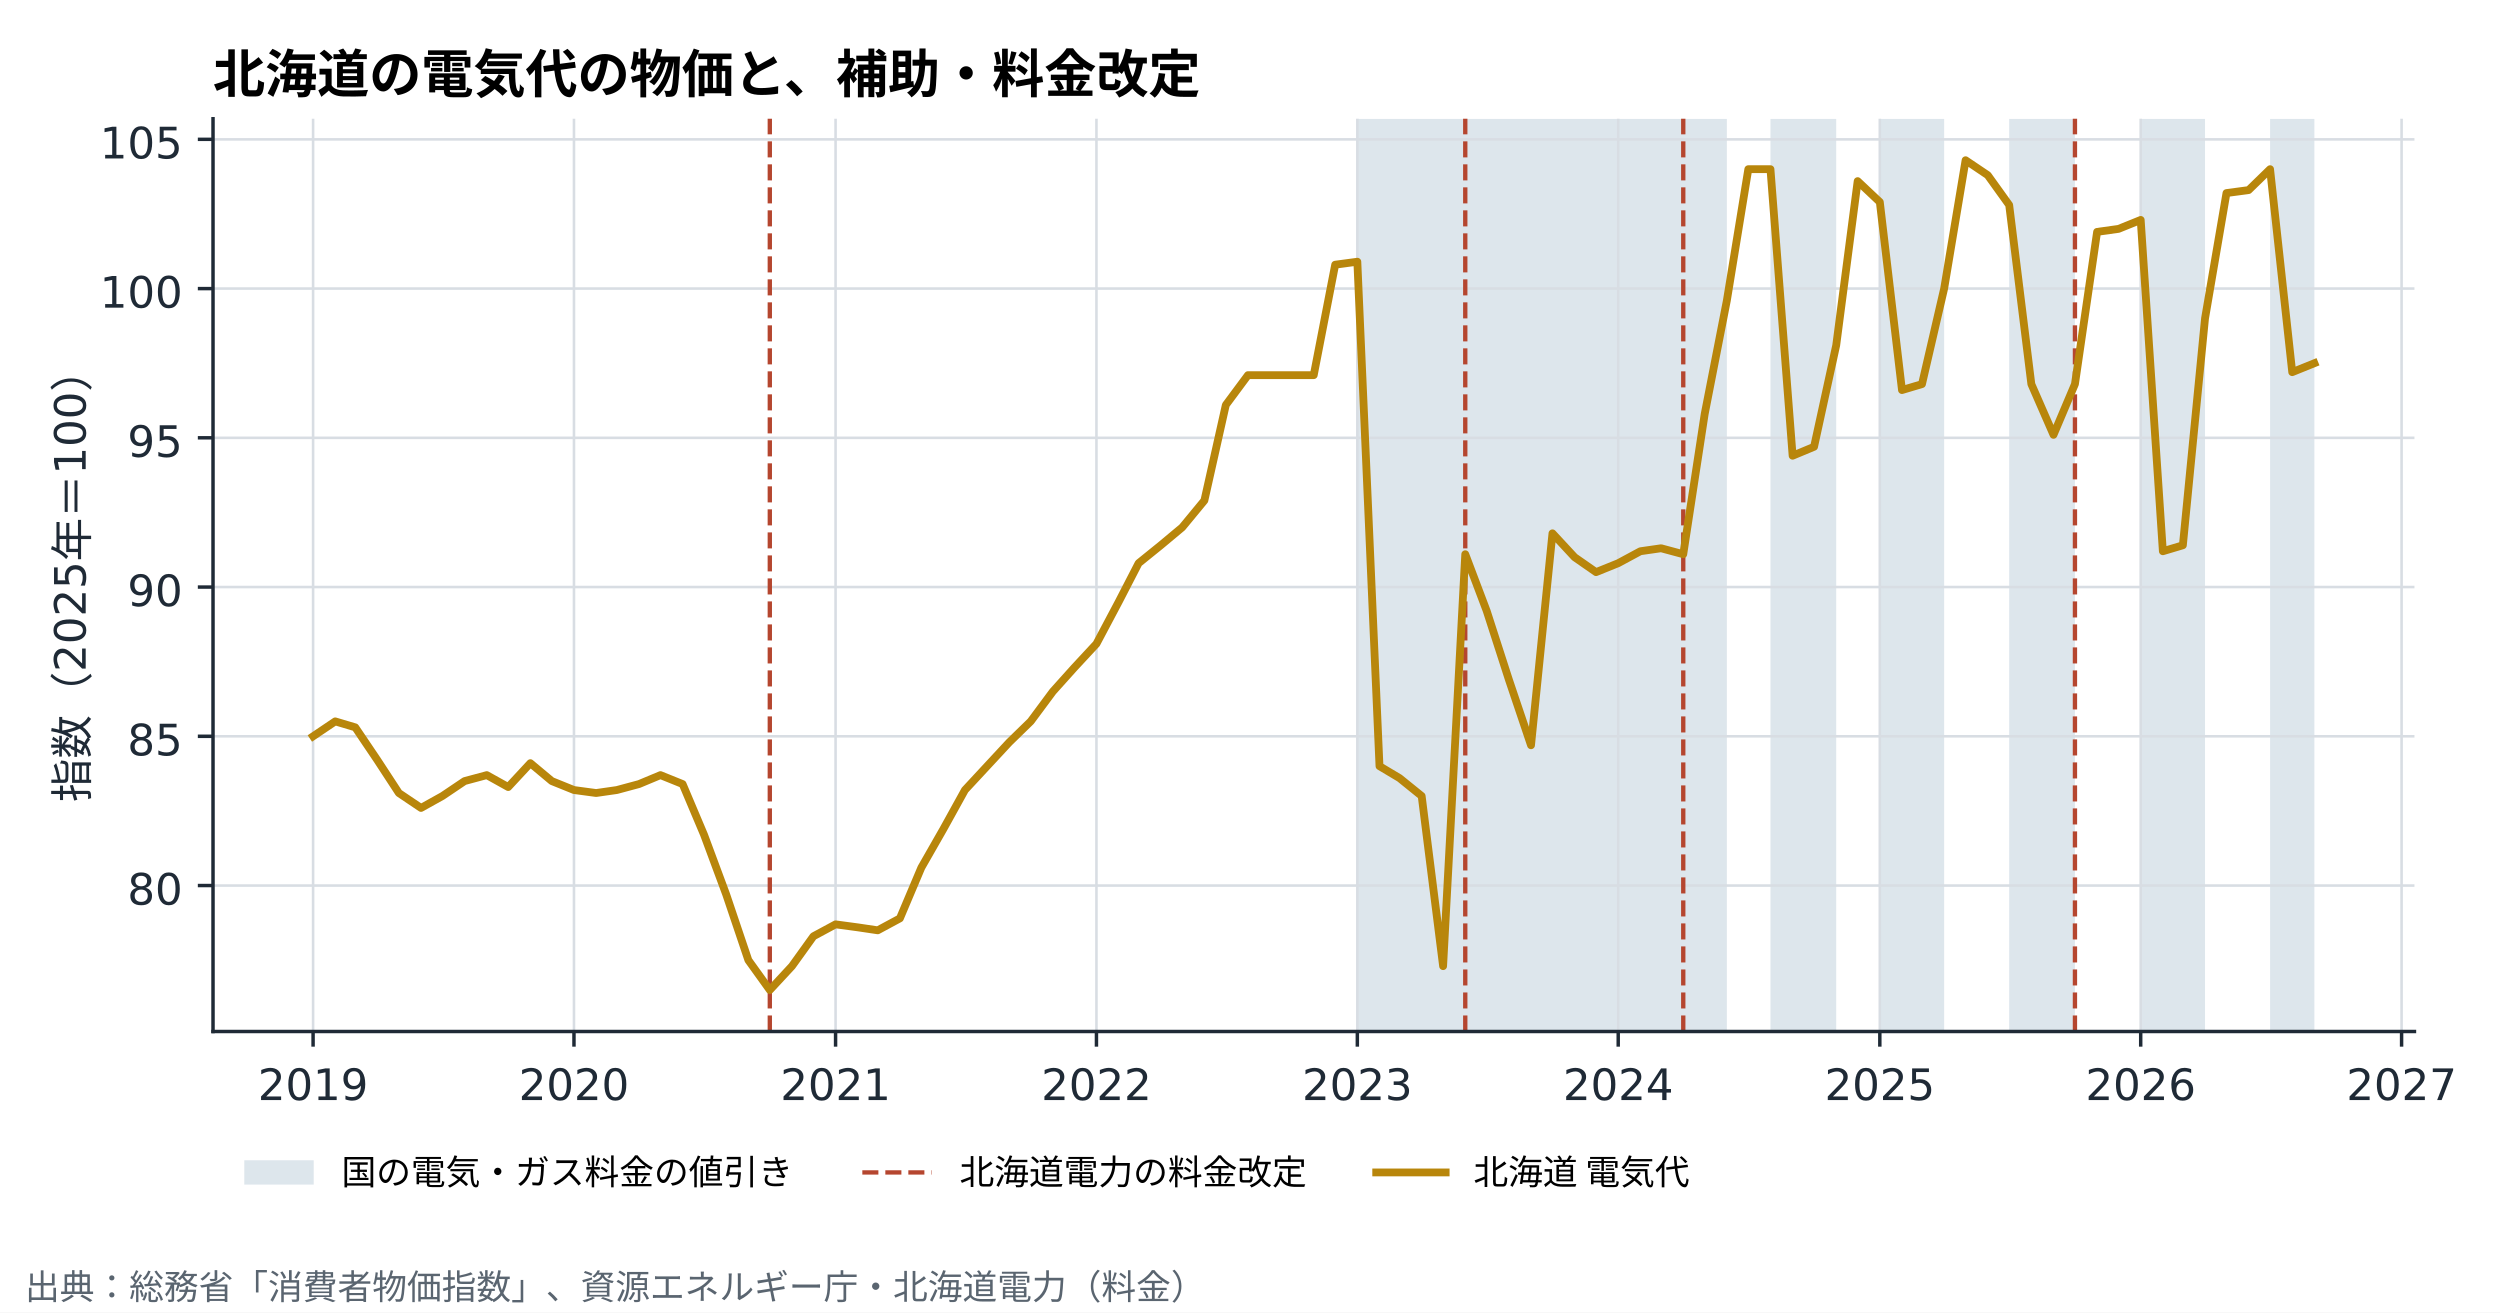
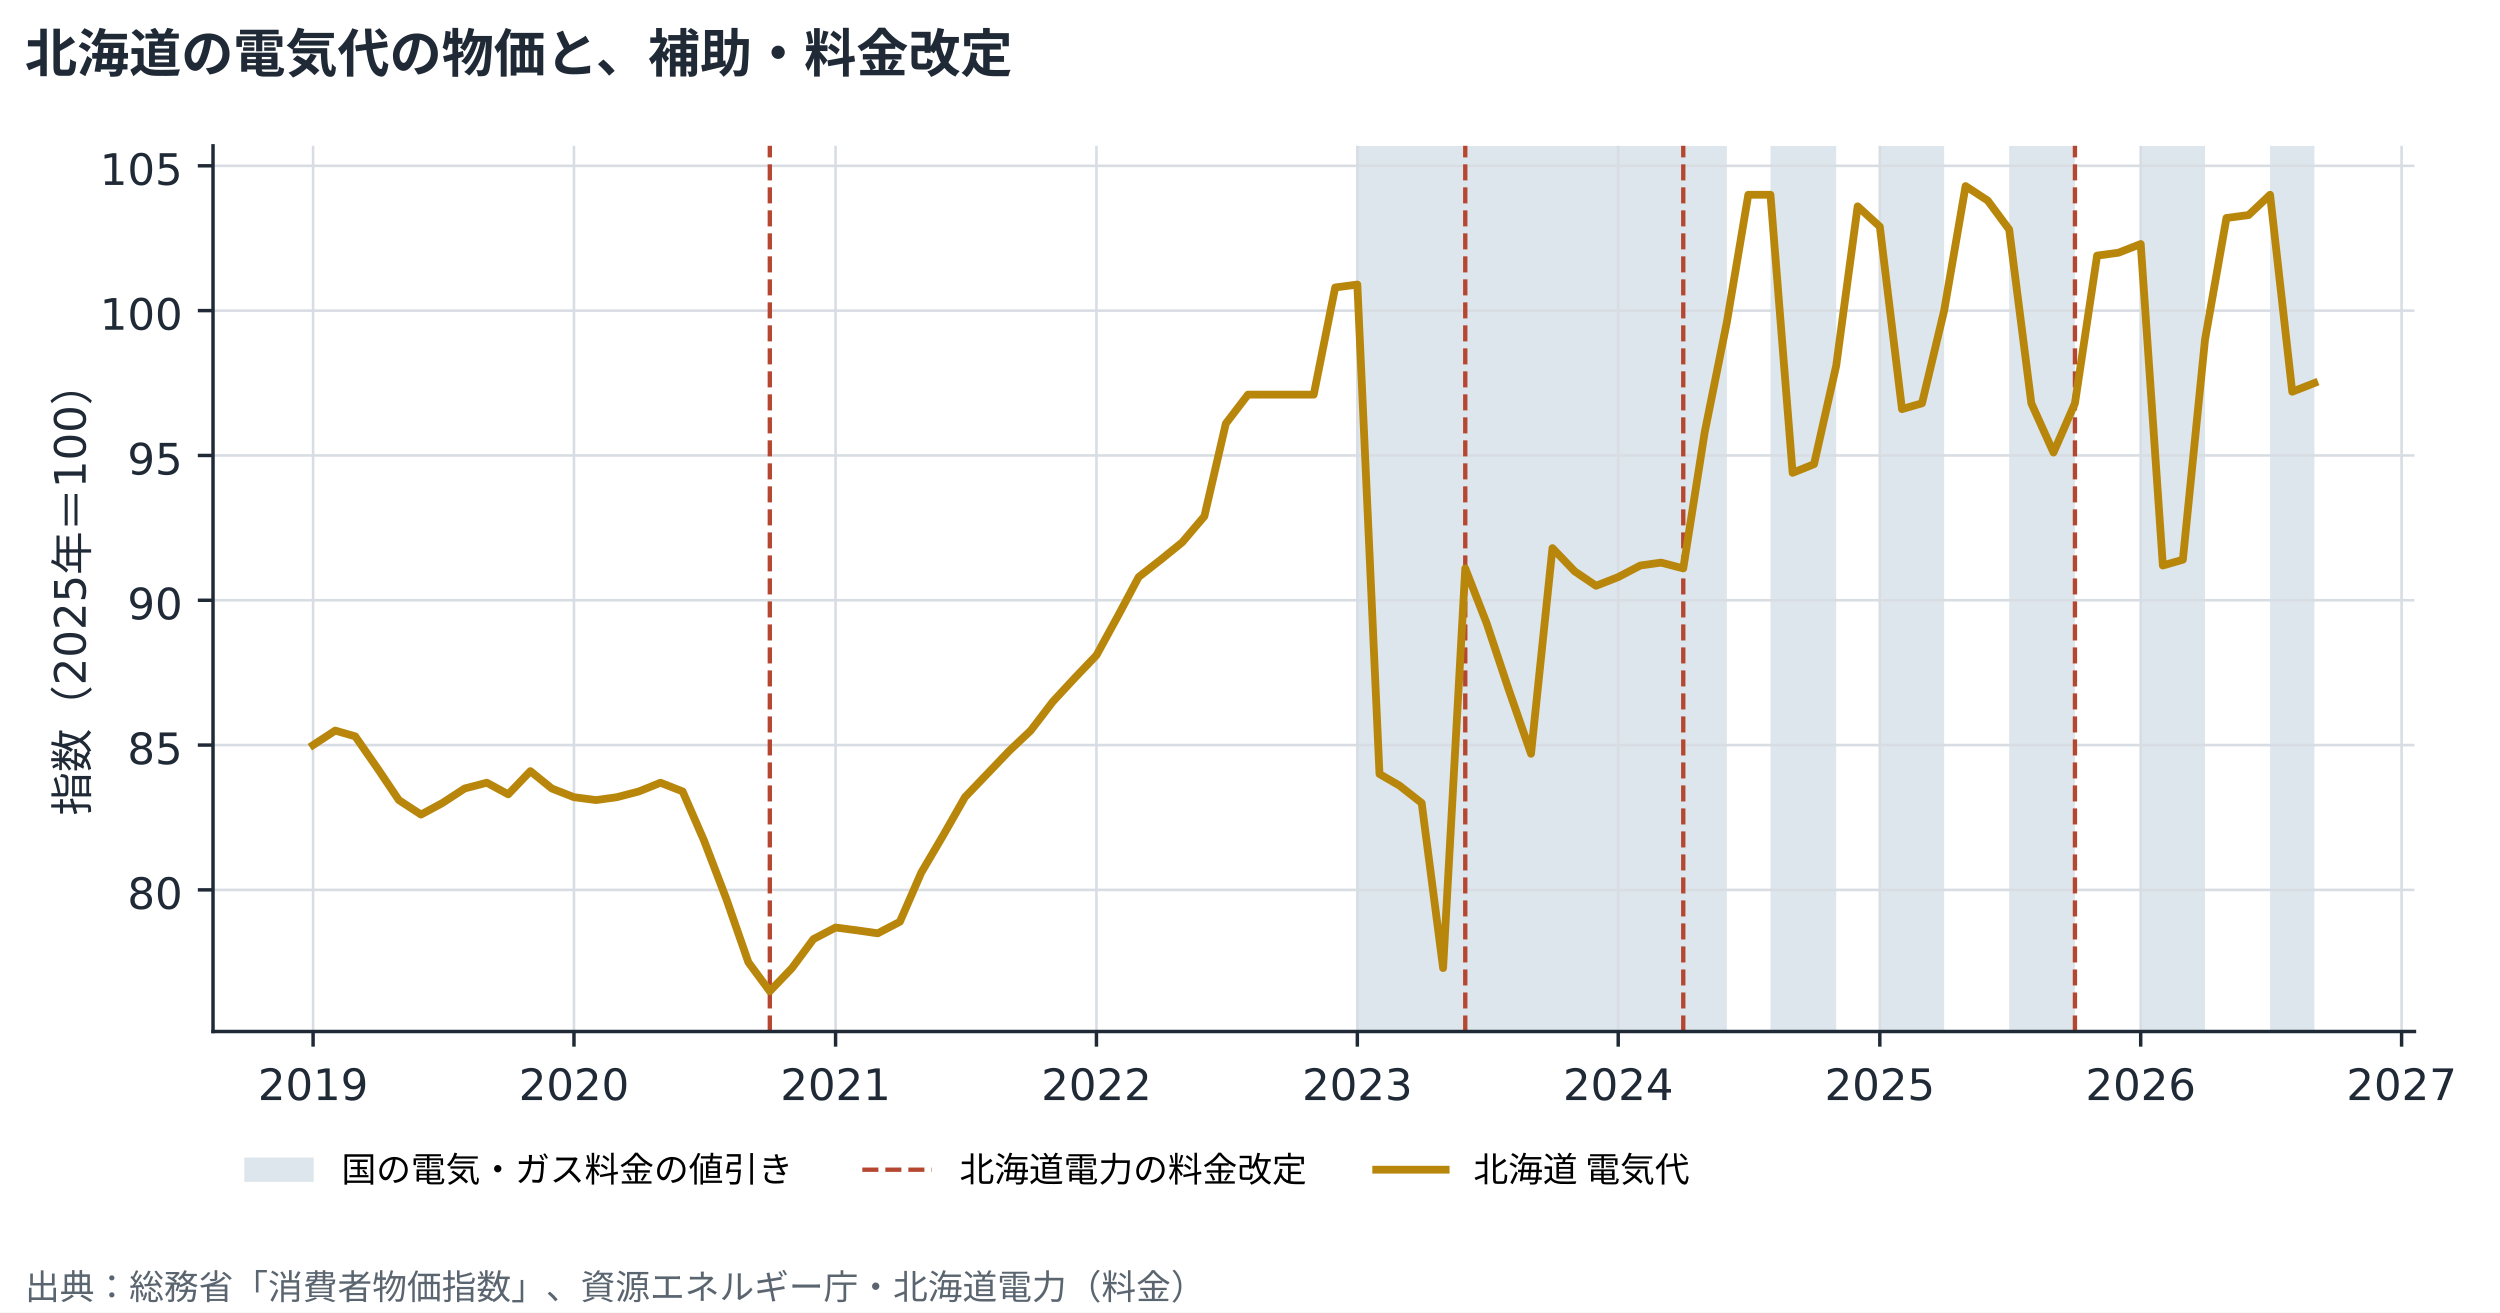
<svg xmlns="http://www.w3.org/2000/svg" xmlns:xlink="http://www.w3.org/1999/xlink" width="576pt" height="302.4pt" viewBox="0 0 576 302.4" version="1.1">
  <defs>
    <style type="text/css">*{stroke-linejoin: round; stroke-linecap: butt}</style>
  </defs>
  <g id="figure_1">
    <g id="patch_1">
      <path d="M 0 302.4  L 576 302.4  L 576 0  L 0 0  z " style="fill: #ffffff" />
    </g>
    <g id="axes_1">
      <g id="patch_2">
-         <path d="M 49.08 237.658  L 556.289 237.658  L 556.289 27.359  L 49.08 27.359  z " style="fill: #ffffff" />
+         <path d="M 49.08 237.658  L 556.289 237.658  L 556.289 33.6  L 49.08 33.6  z " style="fill: #ffffff" />
      </g>
      <g id="patch_3">
-         <path d="M 312.73 237.658  L 397.868 237.658  L 397.868 27.359  L 312.73 27.359  z " clip-path="url(#p198d69cafd)" style="fill: #9fb7c9; opacity: 0.35" />
+         <path d="M 312.73 237.658  L 397.868 237.658  L 397.868 33.6  L 312.73 33.6  z " clip-path="url(#pd9a696c17f)" style="fill: #9fb7c9; opacity: 0.35" />
      </g>
      <g id="patch_4">
-         <path d="M 407.914 237.658  L 423.064 237.658  L 423.064 27.359  L 407.914 27.359  z " clip-path="url(#p198d69cafd)" style="fill: #9fb7c9; opacity: 0.35" />
+         <path d="M 407.914 237.658  L 423.064 237.658  L 423.064 33.6  L 407.914 33.6  z " clip-path="url(#pd9a696c17f)" style="fill: #9fb7c9; opacity: 0.35" />
      </g>
      <g id="patch_5">
-         <path d="M 433.11 237.658  L 447.931 237.658  L 447.931 27.359  L 433.11 27.359  z " clip-path="url(#p198d69cafd)" style="fill: #9fb7c9; opacity: 0.35" />
+         <path d="M 433.11 237.658  L 447.931 237.658  L 447.931 33.6  L 433.11 33.6  z " clip-path="url(#pd9a696c17f)" style="fill: #9fb7c9; opacity: 0.35" />
      </g>
      <g id="patch_6">
-         <path d="M 462.916 237.658  L 478.067 237.658  L 478.067 27.359  L 462.916 27.359  z " clip-path="url(#p198d69cafd)" style="fill: #9fb7c9; opacity: 0.35" />
+         <path d="M 462.916 237.658  L 478.067 237.658  L 478.067 33.6  L 462.916 33.6  z " clip-path="url(#pd9a696c17f)" style="fill: #9fb7c9; opacity: 0.35" />
      </g>
      <g id="patch_7">
-         <path d="M 493.217 237.658  L 508.038 237.658  L 508.038 27.359  L 493.217 27.359  z " clip-path="url(#p198d69cafd)" style="fill: #9fb7c9; opacity: 0.35" />
+         <path d="M 493.217 237.658  L 508.038 237.658  L 508.038 33.6  L 493.217 33.6  z " clip-path="url(#pd9a696c17f)" style="fill: #9fb7c9; opacity: 0.35" />
      </g>
      <g id="patch_8">
-         <path d="M 523.024 237.658  L 533.234 237.658  L 533.234 27.359  L 523.024 27.359  z " clip-path="url(#p198d69cafd)" style="fill: #9fb7c9; opacity: 0.35" />
+         <path d="M 523.024 237.658  L 533.234 237.658  L 533.234 33.6  L 523.024 33.6  z " clip-path="url(#pd9a696c17f)" style="fill: #9fb7c9; opacity: 0.35" />
      </g>
      <g id="matplotlib.axis_1">
        <g id="xtick_1">
          <g id="line2d_1">
-             <path d="M 72.135 237.658  L 72.135 27.359  " clip-path="url(#p198d69cafd)" style="fill: none; stroke: #d8dde3; stroke-width: 0.6; stroke-linecap: square" />
+             <path d="M 72.135 237.658  L 72.135 33.6  " clip-path="url(#pd9a696c17f)" style="fill: none; stroke: #d8dde3; stroke-width: 0.6; stroke-linecap: square" />
          </g>
          <g id="line2d_2">
            <defs>
-               <path id="mcca0bbbb16" d="M 0 0  L 0 3.5  " style="stroke: #1f2a36; stroke-width: 0.8" />
+               <path id="m4b30922f1a" d="M 0 0  L 0 3.5  " style="stroke: #1f2a36; stroke-width: 0.8" />
            </defs>
            <g>
-               <use xlink:href="#mcca0bbbb16" x="72.135" y="237.658" style="fill: #1f2a36; stroke: #1f2a36; stroke-width: 0.8" />
+               <use xlink:href="#m4b30922f1a" x="72.135" y="237.658" style="fill: #1f2a36; stroke: #1f2a36; stroke-width: 0.8" />
            </g>
          </g>
          <g id="text_1">
            <text style="font-size: 10px; font-family: 'Yu Gothic', 'DejaVu Sans', 'Bitstream Vera Sans', 'Computer Modern Sans Serif', 'Lucida Grande', 'Verdana', 'Geneva', 'Lucid', 'Arial', 'Helvetica', 'Avant Garde', sans-serif; text-anchor: middle; fill: #1f2a36" x="72.135" y="253.457" transform="rotate(-0 72.13495 253.4571)">2019</text>
          </g>
        </g>
        <g id="xtick_2">
          <g id="line2d_3">
-             <path d="M 132.242 237.658  L 132.242 27.359  " clip-path="url(#p198d69cafd)" style="fill: none; stroke: #d8dde3; stroke-width: 0.6; stroke-linecap: square" />
+             <path d="M 132.242 237.658  L 132.242 33.6  " clip-path="url(#pd9a696c17f)" style="fill: none; stroke: #d8dde3; stroke-width: 0.6; stroke-linecap: square" />
          </g>
          <g id="line2d_4">
            <g>
-               <use xlink:href="#mcca0bbbb16" x="132.242" y="237.658" style="fill: #1f2a36; stroke: #1f2a36; stroke-width: 0.8" />
+               <use xlink:href="#m4b30922f1a" x="132.242" y="237.658" style="fill: #1f2a36; stroke: #1f2a36; stroke-width: 0.8" />
            </g>
          </g>
          <g id="text_2">
            <text style="font-size: 10px; font-family: 'Yu Gothic', 'DejaVu Sans', 'Bitstream Vera Sans', 'Computer Modern Sans Serif', 'Lucida Grande', 'Verdana', 'Geneva', 'Lucid', 'Arial', 'Helvetica', 'Avant Garde', sans-serif; text-anchor: middle; fill: #1f2a36" x="132.242" y="253.457" transform="rotate(-0 132.2425 253.4571)">2020</text>
          </g>
        </g>
        <g id="xtick_3">
          <g id="line2d_5">
-             <path d="M 192.515 237.658  L 192.515 27.359  " clip-path="url(#p198d69cafd)" style="fill: none; stroke: #d8dde3; stroke-width: 0.6; stroke-linecap: square" />
+             <path d="M 192.515 237.658  L 192.515 33.6  " clip-path="url(#pd9a696c17f)" style="fill: none; stroke: #d8dde3; stroke-width: 0.6; stroke-linecap: square" />
          </g>
          <g id="line2d_6">
            <g>
-               <use xlink:href="#mcca0bbbb16" x="192.515" y="237.658" style="fill: #1f2a36; stroke: #1f2a36; stroke-width: 0.8" />
+               <use xlink:href="#m4b30922f1a" x="192.515" y="237.658" style="fill: #1f2a36; stroke: #1f2a36; stroke-width: 0.8" />
            </g>
          </g>
          <g id="text_3">
            <text style="font-size: 10px; font-family: 'Yu Gothic', 'DejaVu Sans', 'Bitstream Vera Sans', 'Computer Modern Sans Serif', 'Lucida Grande', 'Verdana', 'Geneva', 'Lucid', 'Arial', 'Helvetica', 'Avant Garde', sans-serif; text-anchor: middle; fill: #1f2a36" x="192.515" y="253.457" transform="rotate(-0 192.5147 253.4571)">2021</text>
          </g>
        </g>
        <g id="xtick_4">
          <g id="line2d_7">
-             <path d="M 252.622 237.658  L 252.622 27.359  " clip-path="url(#p198d69cafd)" style="fill: none; stroke: #d8dde3; stroke-width: 0.6; stroke-linecap: square" />
+             <path d="M 252.622 237.658  L 252.622 33.6  " clip-path="url(#pd9a696c17f)" style="fill: none; stroke: #d8dde3; stroke-width: 0.6; stroke-linecap: square" />
          </g>
          <g id="line2d_8">
            <g>
-               <use xlink:href="#mcca0bbbb16" x="252.622" y="237.658" style="fill: #1f2a36; stroke: #1f2a36; stroke-width: 0.8" />
+               <use xlink:href="#m4b30922f1a" x="252.622" y="237.658" style="fill: #1f2a36; stroke: #1f2a36; stroke-width: 0.8" />
            </g>
          </g>
          <g id="text_4">
            <text style="font-size: 10px; font-family: 'Yu Gothic', 'DejaVu Sans', 'Bitstream Vera Sans', 'Computer Modern Sans Serif', 'Lucida Grande', 'Verdana', 'Geneva', 'Lucid', 'Arial', 'Helvetica', 'Avant Garde', sans-serif; text-anchor: middle; fill: #1f2a36" x="252.622" y="253.457" transform="rotate(-0 252.6222 253.4571)">2022</text>
          </g>
        </g>
        <g id="xtick_5">
          <g id="line2d_9">
-             <path d="M 312.73 237.658  L 312.73 27.359  " clip-path="url(#p198d69cafd)" style="fill: none; stroke: #d8dde3; stroke-width: 0.6; stroke-linecap: square" />
+             <path d="M 312.73 237.658  L 312.73 33.6  " clip-path="url(#pd9a696c17f)" style="fill: none; stroke: #d8dde3; stroke-width: 0.6; stroke-linecap: square" />
          </g>
          <g id="line2d_10">
            <g>
-               <use xlink:href="#mcca0bbbb16" x="312.73" y="237.658" style="fill: #1f2a36; stroke: #1f2a36; stroke-width: 0.8" />
+               <use xlink:href="#m4b30922f1a" x="312.73" y="237.658" style="fill: #1f2a36; stroke: #1f2a36; stroke-width: 0.8" />
            </g>
          </g>
          <g id="text_5">
            <text style="font-size: 10px; font-family: 'Yu Gothic', 'DejaVu Sans', 'Bitstream Vera Sans', 'Computer Modern Sans Serif', 'Lucida Grande', 'Verdana', 'Geneva', 'Lucid', 'Arial', 'Helvetica', 'Avant Garde', sans-serif; text-anchor: middle; fill: #1f2a36" x="312.73" y="253.457" transform="rotate(-0 312.7298 253.4571)">2023</text>
          </g>
        </g>
        <g id="xtick_6">
          <g id="line2d_11">
-             <path d="M 372.837 237.658  L 372.837 27.359  " clip-path="url(#p198d69cafd)" style="fill: none; stroke: #d8dde3; stroke-width: 0.6; stroke-linecap: square" />
+             <path d="M 372.837 237.658  L 372.837 33.6  " clip-path="url(#pd9a696c17f)" style="fill: none; stroke: #d8dde3; stroke-width: 0.6; stroke-linecap: square" />
          </g>
          <g id="line2d_12">
            <g>
-               <use xlink:href="#mcca0bbbb16" x="372.837" y="237.658" style="fill: #1f2a36; stroke: #1f2a36; stroke-width: 0.8" />
+               <use xlink:href="#m4b30922f1a" x="372.837" y="237.658" style="fill: #1f2a36; stroke: #1f2a36; stroke-width: 0.8" />
            </g>
          </g>
          <g id="text_6">
            <text style="font-size: 10px; font-family: 'Yu Gothic', 'DejaVu Sans', 'Bitstream Vera Sans', 'Computer Modern Sans Serif', 'Lucida Grande', 'Verdana', 'Geneva', 'Lucid', 'Arial', 'Helvetica', 'Avant Garde', sans-serif; text-anchor: middle; fill: #1f2a36" x="372.837" y="253.457" transform="rotate(-0 372.8373 253.4571)">2024</text>
          </g>
        </g>
        <g id="xtick_7">
          <g id="line2d_13">
-             <path d="M 433.11 237.658  L 433.11 27.359  " clip-path="url(#p198d69cafd)" style="fill: none; stroke: #d8dde3; stroke-width: 0.6; stroke-linecap: square" />
+             <path d="M 433.11 237.658  L 433.11 33.6  " clip-path="url(#pd9a696c17f)" style="fill: none; stroke: #d8dde3; stroke-width: 0.6; stroke-linecap: square" />
          </g>
          <g id="line2d_14">
            <g>
-               <use xlink:href="#mcca0bbbb16" x="433.11" y="237.658" style="fill: #1f2a36; stroke: #1f2a36; stroke-width: 0.8" />
+               <use xlink:href="#m4b30922f1a" x="433.11" y="237.658" style="fill: #1f2a36; stroke: #1f2a36; stroke-width: 0.8" />
            </g>
          </g>
          <g id="text_7">
            <text style="font-size: 10px; font-family: 'Yu Gothic', 'DejaVu Sans', 'Bitstream Vera Sans', 'Computer Modern Sans Serif', 'Lucida Grande', 'Verdana', 'Geneva', 'Lucid', 'Arial', 'Helvetica', 'Avant Garde', sans-serif; text-anchor: middle; fill: #1f2a36" x="433.11" y="253.457" transform="rotate(-0 433.1095 253.4571)">2025</text>
          </g>
        </g>
        <g id="xtick_8">
          <g id="line2d_15">
-             <path d="M 493.217 237.658  L 493.217 27.359  " clip-path="url(#p198d69cafd)" style="fill: none; stroke: #d8dde3; stroke-width: 0.6; stroke-linecap: square" />
+             <path d="M 493.217 237.658  L 493.217 33.6  " clip-path="url(#pd9a696c17f)" style="fill: none; stroke: #d8dde3; stroke-width: 0.6; stroke-linecap: square" />
          </g>
          <g id="line2d_16">
            <g>
-               <use xlink:href="#mcca0bbbb16" x="493.217" y="237.658" style="fill: #1f2a36; stroke: #1f2a36; stroke-width: 0.8" />
+               <use xlink:href="#m4b30922f1a" x="493.217" y="237.658" style="fill: #1f2a36; stroke: #1f2a36; stroke-width: 0.8" />
            </g>
          </g>
          <g id="text_8">
            <text style="font-size: 10px; font-family: 'Yu Gothic', 'DejaVu Sans', 'Bitstream Vera Sans', 'Computer Modern Sans Serif', 'Lucida Grande', 'Verdana', 'Geneva', 'Lucid', 'Arial', 'Helvetica', 'Avant Garde', sans-serif; text-anchor: middle; fill: #1f2a36" x="493.217" y="253.457" transform="rotate(-0 493.2171 253.4571)">2026</text>
          </g>
        </g>
        <g id="xtick_9">
          <g id="line2d_17">
-             <path d="M 553.325 237.658  L 553.325 27.359  " clip-path="url(#p198d69cafd)" style="fill: none; stroke: #d8dde3; stroke-width: 0.6; stroke-linecap: square" />
+             <path d="M 553.325 237.658  L 553.325 33.6  " clip-path="url(#pd9a696c17f)" style="fill: none; stroke: #d8dde3; stroke-width: 0.6; stroke-linecap: square" />
          </g>
          <g id="line2d_18">
            <g>
-               <use xlink:href="#mcca0bbbb16" x="553.325" y="237.658" style="fill: #1f2a36; stroke: #1f2a36; stroke-width: 0.8" />
+               <use xlink:href="#m4b30922f1a" x="553.325" y="237.658" style="fill: #1f2a36; stroke: #1f2a36; stroke-width: 0.8" />
            </g>
          </g>
          <g id="text_9">
            <text style="font-size: 10px; font-family: 'Yu Gothic', 'DejaVu Sans', 'Bitstream Vera Sans', 'Computer Modern Sans Serif', 'Lucida Grande', 'Verdana', 'Geneva', 'Lucid', 'Arial', 'Helvetica', 'Avant Garde', sans-serif; text-anchor: middle; fill: #1f2a36" x="553.325" y="253.457" transform="rotate(-0 553.3246 253.4571)">2027</text>
          </g>
        </g>
      </g>
      <g id="matplotlib.axis_2">
        <g id="ytick_1">
          <g id="line2d_19">
-             <path d="M 49.08 204.03  L 556.289 204.03  " clip-path="url(#p198d69cafd)" style="fill: none; stroke: #d8dde3; stroke-width: 0.6; stroke-linecap: square" />
+             <path d="M 49.08 205.028  L 556.289 205.028  " clip-path="url(#pd9a696c17f)" style="fill: none; stroke: #d8dde3; stroke-width: 0.6; stroke-linecap: square" />
          </g>
          <g id="line2d_20">
            <defs>
-               <path id="m9988567d64" d="M 0 0  L -3.5 0  " style="stroke: #1f2a36; stroke-width: 0.8" />
+               <path id="mb2dd9ada10" d="M 0 0  L -3.5 0  " style="stroke: #1f2a36; stroke-width: 0.8" />
            </defs>
            <g>
-               <use xlink:href="#m9988567d64" x="49.08" y="204.03" style="fill: #1f2a36; stroke: #1f2a36; stroke-width: 0.8" />
+               <use xlink:href="#mb2dd9ada10" x="49.08" y="205.028" style="fill: #1f2a36; stroke: #1f2a36; stroke-width: 0.8" />
            </g>
          </g>
          <g id="text_10">
-             <text style="font-size: 10px; font-family: 'Yu Gothic', 'DejaVu Sans', 'Bitstream Vera Sans', 'Computer Modern Sans Serif', 'Lucida Grande', 'Verdana', 'Geneva', 'Lucid', 'Arial', 'Helvetica', 'Avant Garde', sans-serif; text-anchor: end; fill: #1f2a36" x="42.08" y="208.429" transform="rotate(-0 42.08 208.429)">80</text>
+             <text style="font-size: 10px; font-family: 'Yu Gothic', 'DejaVu Sans', 'Bitstream Vera Sans', 'Computer Modern Sans Serif', 'Lucida Grande', 'Verdana', 'Geneva', 'Lucid', 'Arial', 'Helvetica', 'Avant Garde', sans-serif; text-anchor: end; fill: #1f2a36" x="42.08" y="209.427" transform="rotate(-0 42.08 209.427)">80</text>
          </g>
        </g>
        <g id="ytick_2">
          <g id="line2d_21">
-             <path d="M 49.08 169.644  L 556.289 169.644  " clip-path="url(#p198d69cafd)" style="fill: none; stroke: #d8dde3; stroke-width: 0.6; stroke-linecap: square" />
+             <path d="M 49.08 171.663  L 556.289 171.663  " clip-path="url(#pd9a696c17f)" style="fill: none; stroke: #d8dde3; stroke-width: 0.6; stroke-linecap: square" />
          </g>
          <g id="line2d_22">
            <g>
-               <use xlink:href="#m9988567d64" x="49.08" y="169.644" style="fill: #1f2a36; stroke: #1f2a36; stroke-width: 0.8" />
+               <use xlink:href="#mb2dd9ada10" x="49.08" y="171.663" style="fill: #1f2a36; stroke: #1f2a36; stroke-width: 0.8" />
            </g>
          </g>
          <g id="text_11">
-             <text style="font-size: 10px; font-family: 'Yu Gothic', 'DejaVu Sans', 'Bitstream Vera Sans', 'Computer Modern Sans Serif', 'Lucida Grande', 'Verdana', 'Geneva', 'Lucid', 'Arial', 'Helvetica', 'Avant Garde', sans-serif; text-anchor: end; fill: #1f2a36" x="42.08" y="174.044" transform="rotate(-0 42.08 174.0438)">85</text>
+             <text style="font-size: 10px; font-family: 'Yu Gothic', 'DejaVu Sans', 'Bitstream Vera Sans', 'Computer Modern Sans Serif', 'Lucida Grande', 'Verdana', 'Geneva', 'Lucid', 'Arial', 'Helvetica', 'Avant Garde', sans-serif; text-anchor: end; fill: #1f2a36" x="42.08" y="176.062" transform="rotate(-0 42.08 176.0624)">85</text>
          </g>
        </g>
        <g id="ytick_3">
          <g id="line2d_23">
-             <path d="M 49.08 135.259  L 556.289 135.259  " clip-path="url(#p198d69cafd)" style="fill: none; stroke: #d8dde3; stroke-width: 0.6; stroke-linecap: square" />
+             <path d="M 49.08 138.298  L 556.289 138.298  " clip-path="url(#pd9a696c17f)" style="fill: none; stroke: #d8dde3; stroke-width: 0.6; stroke-linecap: square" />
          </g>
          <g id="line2d_24">
            <g>
-               <use xlink:href="#m9988567d64" x="49.08" y="135.259" style="fill: #1f2a36; stroke: #1f2a36; stroke-width: 0.8" />
+               <use xlink:href="#mb2dd9ada10" x="49.08" y="138.298" style="fill: #1f2a36; stroke: #1f2a36; stroke-width: 0.8" />
            </g>
          </g>
          <g id="text_12">
-             <text style="font-size: 10px; font-family: 'Yu Gothic', 'DejaVu Sans', 'Bitstream Vera Sans', 'Computer Modern Sans Serif', 'Lucida Grande', 'Verdana', 'Geneva', 'Lucid', 'Arial', 'Helvetica', 'Avant Garde', sans-serif; text-anchor: end; fill: #1f2a36" x="42.08" y="139.659" transform="rotate(-0 42.08 139.6587)">90</text>
+             <text style="font-size: 10px; font-family: 'Yu Gothic', 'DejaVu Sans', 'Bitstream Vera Sans', 'Computer Modern Sans Serif', 'Lucida Grande', 'Verdana', 'Geneva', 'Lucid', 'Arial', 'Helvetica', 'Avant Garde', sans-serif; text-anchor: end; fill: #1f2a36" x="42.08" y="142.698" transform="rotate(-0 42.08 142.6977)">90</text>
          </g>
        </g>
        <g id="ytick_4">
          <g id="line2d_25">
-             <path d="M 49.08 100.874  L 556.289 100.874  " clip-path="url(#p198d69cafd)" style="fill: none; stroke: #d8dde3; stroke-width: 0.6; stroke-linecap: square" />
+             <path d="M 49.08 104.934  L 556.289 104.934  " clip-path="url(#pd9a696c17f)" style="fill: none; stroke: #d8dde3; stroke-width: 0.6; stroke-linecap: square" />
          </g>
          <g id="line2d_26">
            <g>
-               <use xlink:href="#m9988567d64" x="49.08" y="100.874" style="fill: #1f2a36; stroke: #1f2a36; stroke-width: 0.8" />
+               <use xlink:href="#mb2dd9ada10" x="49.08" y="104.934" style="fill: #1f2a36; stroke: #1f2a36; stroke-width: 0.8" />
            </g>
          </g>
          <g id="text_13">
-             <text style="font-size: 10px; font-family: 'Yu Gothic', 'DejaVu Sans', 'Bitstream Vera Sans', 'Computer Modern Sans Serif', 'Lucida Grande', 'Verdana', 'Geneva', 'Lucid', 'Arial', 'Helvetica', 'Avant Garde', sans-serif; text-anchor: end; fill: #1f2a36" x="42.08" y="105.273" transform="rotate(-0 42.08 105.2735)">95</text>
+             <text style="font-size: 10px; font-family: 'Yu Gothic', 'DejaVu Sans', 'Bitstream Vera Sans', 'Computer Modern Sans Serif', 'Lucida Grande', 'Verdana', 'Geneva', 'Lucid', 'Arial', 'Helvetica', 'Avant Garde', sans-serif; text-anchor: end; fill: #1f2a36" x="42.08" y="109.333" transform="rotate(-0 42.08 109.3331)">95</text>
          </g>
        </g>
        <g id="ytick_5">
          <g id="line2d_27">
-             <path d="M 49.08 66.489  L 556.289 66.489  " clip-path="url(#p198d69cafd)" style="fill: none; stroke: #d8dde3; stroke-width: 0.6; stroke-linecap: square" />
+             <path d="M 49.08 71.569  L 556.289 71.569  " clip-path="url(#pd9a696c17f)" style="fill: none; stroke: #d8dde3; stroke-width: 0.6; stroke-linecap: square" />
          </g>
          <g id="line2d_28">
            <g>
-               <use xlink:href="#m9988567d64" x="49.08" y="66.489" style="fill: #1f2a36; stroke: #1f2a36; stroke-width: 0.8" />
+               <use xlink:href="#mb2dd9ada10" x="49.08" y="71.569" style="fill: #1f2a36; stroke: #1f2a36; stroke-width: 0.8" />
            </g>
          </g>
          <g id="text_14">
-             <text style="font-size: 10px; font-family: 'Yu Gothic', 'DejaVu Sans', 'Bitstream Vera Sans', 'Computer Modern Sans Serif', 'Lucida Grande', 'Verdana', 'Geneva', 'Lucid', 'Arial', 'Helvetica', 'Avant Garde', sans-serif; text-anchor: end; fill: #1f2a36" x="42.08" y="70.888" transform="rotate(-0 42.08 70.88833)">100</text>
+             <text style="font-size: 10px; font-family: 'Yu Gothic', 'DejaVu Sans', 'Bitstream Vera Sans', 'Computer Modern Sans Serif', 'Lucida Grande', 'Verdana', 'Geneva', 'Lucid', 'Arial', 'Helvetica', 'Avant Garde', sans-serif; text-anchor: end; fill: #1f2a36" x="42.08" y="75.968" transform="rotate(-0 42.08 75.9684)">100</text>
          </g>
        </g>
        <g id="ytick_6">
          <g id="line2d_29">
-             <path d="M 49.08 32.104  L 556.289 32.104  " clip-path="url(#p198d69cafd)" style="fill: none; stroke: #d8dde3; stroke-width: 0.6; stroke-linecap: square" />
+             <path d="M 49.08 38.204  L 556.289 38.204  " clip-path="url(#pd9a696c17f)" style="fill: none; stroke: #d8dde3; stroke-width: 0.6; stroke-linecap: square" />
          </g>
          <g id="line2d_30">
            <g>
-               <use xlink:href="#m9988567d64" x="49.08" y="32.104" style="fill: #1f2a36; stroke: #1f2a36; stroke-width: 0.8" />
+               <use xlink:href="#mb2dd9ada10" x="49.08" y="38.204" style="fill: #1f2a36; stroke: #1f2a36; stroke-width: 0.8" />
            </g>
          </g>
          <g id="text_15">
-             <text style="font-size: 10px; font-family: 'Yu Gothic', 'DejaVu Sans', 'Bitstream Vera Sans', 'Computer Modern Sans Serif', 'Lucida Grande', 'Verdana', 'Geneva', 'Lucid', 'Arial', 'Helvetica', 'Avant Garde', sans-serif; text-anchor: end; fill: #1f2a36" x="42.08" y="36.503" transform="rotate(-0 42.08 36.50316)">105</text>
+             <text style="font-size: 10px; font-family: 'Yu Gothic', 'DejaVu Sans', 'Bitstream Vera Sans', 'Computer Modern Sans Serif', 'Lucida Grande', 'Verdana', 'Geneva', 'Lucid', 'Arial', 'Helvetica', 'Avant Garde', sans-serif; text-anchor: end; fill: #1f2a36" x="42.08" y="42.604" transform="rotate(-0 42.08 42.60374)">105</text>
          </g>
        </g>
        <g id="text_16">
-           <text style="font-size: 10px; font-family: 'Yu Gothic', 'DejaVu Sans', 'Bitstream Vera Sans', 'Computer Modern Sans Serif', 'Lucida Grande', 'Verdana', 'Geneva', 'Lucid', 'Arial', 'Helvetica', 'Avant Garde', sans-serif; text-anchor: middle; fill: #1f2a36" x="20.196" y="132.508" transform="rotate(-90 20.19602 132.5084)">指数（2025年＝100）</text>
+           <text style="font-size: 10px; font-family: 'Yu Gothic', 'DejaVu Sans', 'Bitstream Vera Sans', 'Computer Modern Sans Serif', 'Lucida Grande', 'Verdana', 'Geneva', 'Lucid', 'Arial', 'Helvetica', 'Avant Garde', sans-serif; text-anchor: middle; fill: #1f2a36" x="20.196" y="135.629" transform="rotate(-90 20.19602 135.6291)">指数（2025年＝100）</text>
        </g>
      </g>
      <g id="line2d_31">
-         <path d="M 177.364 237.658  L 177.364 27.359  " clip-path="url(#p198d69cafd)" style="fill: none; stroke-dasharray: 3.7,1.6; stroke-dashoffset: 0; stroke: #b5462f" />
+         <path d="M 177.364 237.658  L 177.364 33.6  " clip-path="url(#pd9a696c17f)" style="fill: none; stroke-dasharray: 3.7,1.6; stroke-dashoffset: 0; stroke: #b5462f" />
      </g>
      <g id="line2d_32">
-         <path d="M 337.596 237.658  L 337.596 27.359  " clip-path="url(#p198d69cafd)" style="fill: none; stroke-dasharray: 3.7,1.6; stroke-dashoffset: 0; stroke: #b5462f" />
+         <path d="M 337.596 237.658  L 337.596 33.6  " clip-path="url(#pd9a696c17f)" style="fill: none; stroke-dasharray: 3.7,1.6; stroke-dashoffset: 0; stroke: #b5462f" />
      </g>
      <g id="line2d_33">
-         <path d="M 387.823 237.658  L 387.823 27.359  " clip-path="url(#p198d69cafd)" style="fill: none; stroke-dasharray: 3.7,1.6; stroke-dashoffset: 0; stroke: #b5462f" />
+         <path d="M 387.823 237.658  L 387.823 33.6  " clip-path="url(#pd9a696c17f)" style="fill: none; stroke-dasharray: 3.7,1.6; stroke-dashoffset: 0; stroke: #b5462f" />
      </g>
      <g id="line2d_34">
-         <path d="M 478.067 237.658  L 478.067 27.359  " clip-path="url(#p198d69cafd)" style="fill: none; stroke-dasharray: 3.7,1.6; stroke-dashoffset: 0; stroke: #b5462f" />
+         <path d="M 478.067 237.658  L 478.067 33.6  " clip-path="url(#pd9a696c17f)" style="fill: none; stroke-dasharray: 3.7,1.6; stroke-dashoffset: 0; stroke: #b5462f" />
      </g>
      <g id="line2d_35">
-         <path d="M 72.135 169.644  L 77.24 166.206  L 81.851 167.581  L 86.956 175.146  L 91.896 182.711  L 97.001 186.149  L 101.942 183.398  L 107.047 179.96  L 112.152 178.585  L 117.092 181.335  L 122.197 175.834  L 127.137 179.96  L 132.242 182.023  L 137.348 182.711  L 142.123 182.023  L 147.228 180.648  L 152.169 178.585  L 157.274 180.648  L 162.214 192.339  L 167.319 206.093  L 172.424 221.222  L 177.364 228.099  L 182.469 222.598  L 187.41 215.721  L 192.515 212.97  L 197.62 213.657  L 202.231 214.345  L 207.336 211.594  L 212.276 199.903  L 217.381 190.963  L 222.321 182.023  L 227.426 176.521  L 232.532 171.02  L 237.472 166.206  L 242.577 159.329  L 247.517 153.827  L 252.622 148.326  L 257.727 138.698  L 262.338 129.758  L 267.443 125.631  L 272.384 121.505  L 277.489 115.316  L 282.429 93.309  L 287.534 86.432  L 292.639 86.432  L 297.579 86.432  L 302.684 86.432  L 307.625 60.987  L 312.73 60.3  L 317.835 176.521  L 322.446 179.272  L 327.551 183.398  L 332.491 222.598  L 337.596 127.695  L 342.537 140.761  L 347.642 156.578  L 352.747 171.708  L 357.687 122.881  L 362.792 128.382  L 367.732 131.821  L 372.837 129.758  L 377.942 127.007  L 382.718 126.319  L 387.823 127.695  L 392.763 95.372  L 397.868 69.24  L 402.809 38.981  L 407.914 38.981  L 413.019 105  L 417.959 102.937  L 423.064 79.555  L 428.005 41.732  L 433.11 46.546  L 438.215 89.871  L 442.826 88.495  L 447.931 66.489  L 452.871 36.918  L 457.976 40.356  L 462.916 47.233  L 468.021 88.495  L 473.126 100.186  L 478.067 88.495  L 483.172 53.423  L 488.112 52.735  L 493.217 50.672  L 498.322 127.007  L 502.933 125.631  L 508.038 73.366  L 512.978 44.482  L 518.083 43.795  L 523.024 38.981  L 528.129 85.745  L 533.234 83.681  " clip-path="url(#p198d69cafd)" style="fill: none; stroke: #b8860b; stroke-width: 1.8; stroke-linecap: square" />
+         <path d="M 72.135 171.663  L 77.24 168.326  L 81.851 169.661  L 86.956 177.001  L 91.896 184.342  L 97.001 187.678  L 101.942 185.009  L 107.047 181.672  L 112.152 180.338  L 117.092 183.007  L 122.197 177.669  L 127.137 181.672  L 132.242 183.674  L 137.348 184.342  L 142.123 183.674  L 147.228 182.34  L 152.169 180.338  L 157.274 182.34  L 162.214 193.684  L 167.319 207.03  L 172.424 221.71  L 177.364 228.383  L 182.469 223.045  L 187.41 216.372  L 192.515 213.702  L 197.62 214.37  L 202.231 215.037  L 207.336 212.368  L 212.276 201.024  L 217.381 192.349  L 222.321 183.674  L 227.426 178.336  L 232.532 172.998  L 237.472 168.326  L 242.577 161.654  L 247.517 156.315  L 252.622 150.977  L 257.727 141.635  L 262.338 132.96  L 267.443 128.956  L 272.384 124.952  L 277.489 118.947  L 282.429 97.593  L 287.534 90.92  L 292.639 90.92  L 297.579 90.92  L 302.684 90.92  L 307.625 66.231  L 312.73 65.563  L 317.835 178.336  L 322.446 181.005  L 327.551 185.009  L 332.491 223.045  L 337.596 130.958  L 342.537 143.637  L 347.642 158.984  L 352.747 173.665  L 357.687 126.287  L 362.792 131.625  L 367.732 134.962  L 372.837 132.96  L 377.942 130.291  L 382.718 129.623  L 387.823 130.958  L 392.763 99.595  L 397.868 74.238  L 402.809 44.877  L 407.914 44.877  L 413.019 108.937  L 417.959 106.936  L 423.064 84.248  L 428.005 47.546  L 433.11 52.217  L 438.215 94.257  L 442.826 92.922  L 447.931 71.569  L 452.871 42.875  L 457.976 46.212  L 462.916 52.885  L 468.021 92.922  L 473.126 104.266  L 478.067 92.922  L 483.172 58.89  L 488.112 58.223  L 493.217 56.221  L 498.322 130.291  L 502.933 128.956  L 508.038 78.242  L 512.978 50.216  L 518.083 49.548  L 523.024 44.877  L 528.129 90.253  L 533.234 88.251  " clip-path="url(#pd9a696c17f)" style="fill: none; stroke: #b8860b; stroke-width: 1.8; stroke-linecap: square" />
      </g>
      <g id="patch_9">
-         <path d="M 49.08 237.658  L 49.08 27.359  " style="fill: none; stroke: #1f2a36; stroke-width: 0.8; stroke-linejoin: miter; stroke-linecap: square" />
+         <path d="M 49.08 237.658  L 49.08 33.6  " style="fill: none; stroke: #1f2a36; stroke-width: 0.8; stroke-linejoin: miter; stroke-linecap: square" />
      </g>
      <g id="patch_10">
        <path d="M 49.08 237.658  L 556.289 237.658  " style="fill: none; stroke: #1f2a36; stroke-width: 0.8; stroke-linejoin: miter; stroke-linecap: square" />
      </g>
-       <g id="text_17">
-         <text style="font-weight: 700; font-size: 12px; font-family: 'Yu Gothic', 'DejaVu Sans', 'Bitstream Vera Sans', 'Computer Modern Sans Serif', 'Lucida Grande', 'Verdana', 'Geneva', 'Lucid', 'Arial', 'Helvetica', 'Avant Garde', sans-serif; text-anchor: start" x="49.08" y="21.359" transform="rotate(-0 49.08 21.35859)">北海道の電気代の物価と、補助・料金改定</text>
-       </g>
      <g id="legend_1">
        <g id="patch_11">
-           <path d="M 56.28 272.927  L 72.28 272.927  L 72.28 267.327  L 56.28 267.327  z " style="fill: #9fb7c9; opacity: 0.35" />
+           <path d="M 56.28 272.303  L 72.28 272.303  L 72.28 266.703  L 56.28 266.703  z " style="fill: #9fb7c9; opacity: 0.35" />
+         </g>
+         <g id="text_17">
+           <text style="font-size: 8px; font-family: 'Yu Gothic', 'DejaVu Sans', 'Bitstream Vera Sans', 'Computer Modern Sans Serif', 'Lucida Grande', 'Verdana', 'Geneva', 'Lucid', 'Arial', 'Helvetica', 'Avant Garde', sans-serif; text-anchor: start" x="78.68" y="272.303" transform="rotate(-0 78.68 272.3032)">国の電気・ガス料金の値引き</text>
+         </g>
+         <g id="line2d_36">
+           <path d="M 198.68 269.503  L 206.68 269.503  L 214.68 269.503  " style="fill: none; stroke-dasharray: 3.7,1.6; stroke-dashoffset: 0; stroke: #b5462f" />
        </g>
        <g id="text_18">
-           <text style="font-size: 8px; font-family: 'Yu Gothic', 'DejaVu Sans', 'Bitstream Vera Sans', 'Computer Modern Sans Serif', 'Lucida Grande', 'Verdana', 'Geneva', 'Lucid', 'Arial', 'Helvetica', 'Avant Garde', sans-serif; text-anchor: start" x="78.68" y="272.927" transform="rotate(-0 78.68 272.9273)">国の電気・ガス料金の値引き</text>
-         </g>
-         <g id="line2d_36">
-           <path d="M 198.68 270.127  L 206.68 270.127  L 214.68 270.127  " style="fill: none; stroke-dasharray: 3.7,1.6; stroke-dashoffset: 0; stroke: #b5462f" />
+           <text style="font-size: 8px; font-family: 'Yu Gothic', 'DejaVu Sans', 'Bitstream Vera Sans', 'Computer Modern Sans Serif', 'Lucida Grande', 'Verdana', 'Geneva', 'Lucid', 'Arial', 'Helvetica', 'Avant Garde', sans-serif; text-anchor: start" x="221.08" y="272.303" transform="rotate(-0 221.08 272.3032)">北海道電力の料金改定</text>
+         </g>
+         <g id="line2d_37">
+           <path d="M 317.08 269.503  L 325.08 269.503  L 333.08 269.503  " style="fill: none; stroke: #b8860b; stroke-width: 1.8; stroke-linecap: square" />
        </g>
        <g id="text_19">
-           <text style="font-size: 8px; font-family: 'Yu Gothic', 'DejaVu Sans', 'Bitstream Vera Sans', 'Computer Modern Sans Serif', 'Lucida Grande', 'Verdana', 'Geneva', 'Lucid', 'Arial', 'Helvetica', 'Avant Garde', sans-serif; text-anchor: start" x="221.08" y="272.927" transform="rotate(-0 221.08 272.9273)">北海道電力の料金改定</text>
-         </g>
-         <g id="line2d_37">
-           <path d="M 317.08 270.127  L 325.08 270.127  L 333.08 270.127  " style="fill: none; stroke: #b8860b; stroke-width: 1.8; stroke-linecap: square" />
-         </g>
-         <g id="text_20">
-           <text style="font-size: 8px; font-family: 'Yu Gothic', 'DejaVu Sans', 'Bitstream Vera Sans', 'Computer Modern Sans Serif', 'Lucida Grande', 'Verdana', 'Geneva', 'Lucid', 'Arial', 'Helvetica', 'Avant Garde', sans-serif; text-anchor: start" x="339.48" y="272.927" transform="rotate(-0 339.48 272.9273)">北海道 電気代</text>
-         </g>
-       </g>
+           <text style="font-size: 8px; font-family: 'Yu Gothic', 'DejaVu Sans', 'Bitstream Vera Sans', 'Computer Modern Sans Serif', 'Lucida Grande', 'Verdana', 'Geneva', 'Lucid', 'Arial', 'Helvetica', 'Avant Garde', sans-serif; text-anchor: start" x="339.48" y="272.303" transform="rotate(-0 339.48 272.3032)">北海道 電気代</text>
+         </g>
+       </g>
+     </g>
+     <g id="text_20">
+       <text style="font-weight: 700; font-size: 12px; font-family: 'Yu Gothic', 'DejaVu Sans', 'Bitstream Vera Sans', 'Computer Modern Sans Serif', 'Lucida Grande', 'Verdana', 'Geneva', 'Lucid', 'Arial', 'Helvetica', 'Avant Garde', sans-serif; text-anchor: start; fill: #1f2a36" x="5.76" y="16.607" transform="rotate(-0 5.76 16.60659)">北海道の電気代の物価と、補助・料金改定</text>
    </g>
    <g id="text_21">
      <text style="font-size: 8px; font-family: 'Yu Gothic', 'DejaVu Sans', 'Bitstream Vera Sans', 'Computer Modern Sans Serif', 'Lucida Grande', 'Verdana', 'Geneva', 'Lucid', 'Arial', 'Helvetica', 'Avant Garde', sans-serif; text-anchor: start; fill: #5a6570" x="5.76" y="299.376" transform="rotate(-0 5.76 299.376)">出典：総務省「消費者物価指数」、資源エネルギー庁・北海道電力（料金）</text>
    </g>
  </g>
  <defs>
-     <clipPath id="p198d69cafd">
-       <rect x="49.08" y="27.359" width="507.209" height="210.3" />
+     <clipPath id="pd9a696c17f">
+       <rect x="49.08" y="33.6" width="507.209" height="204.058" />
    </clipPath>
  </defs>
</svg>
